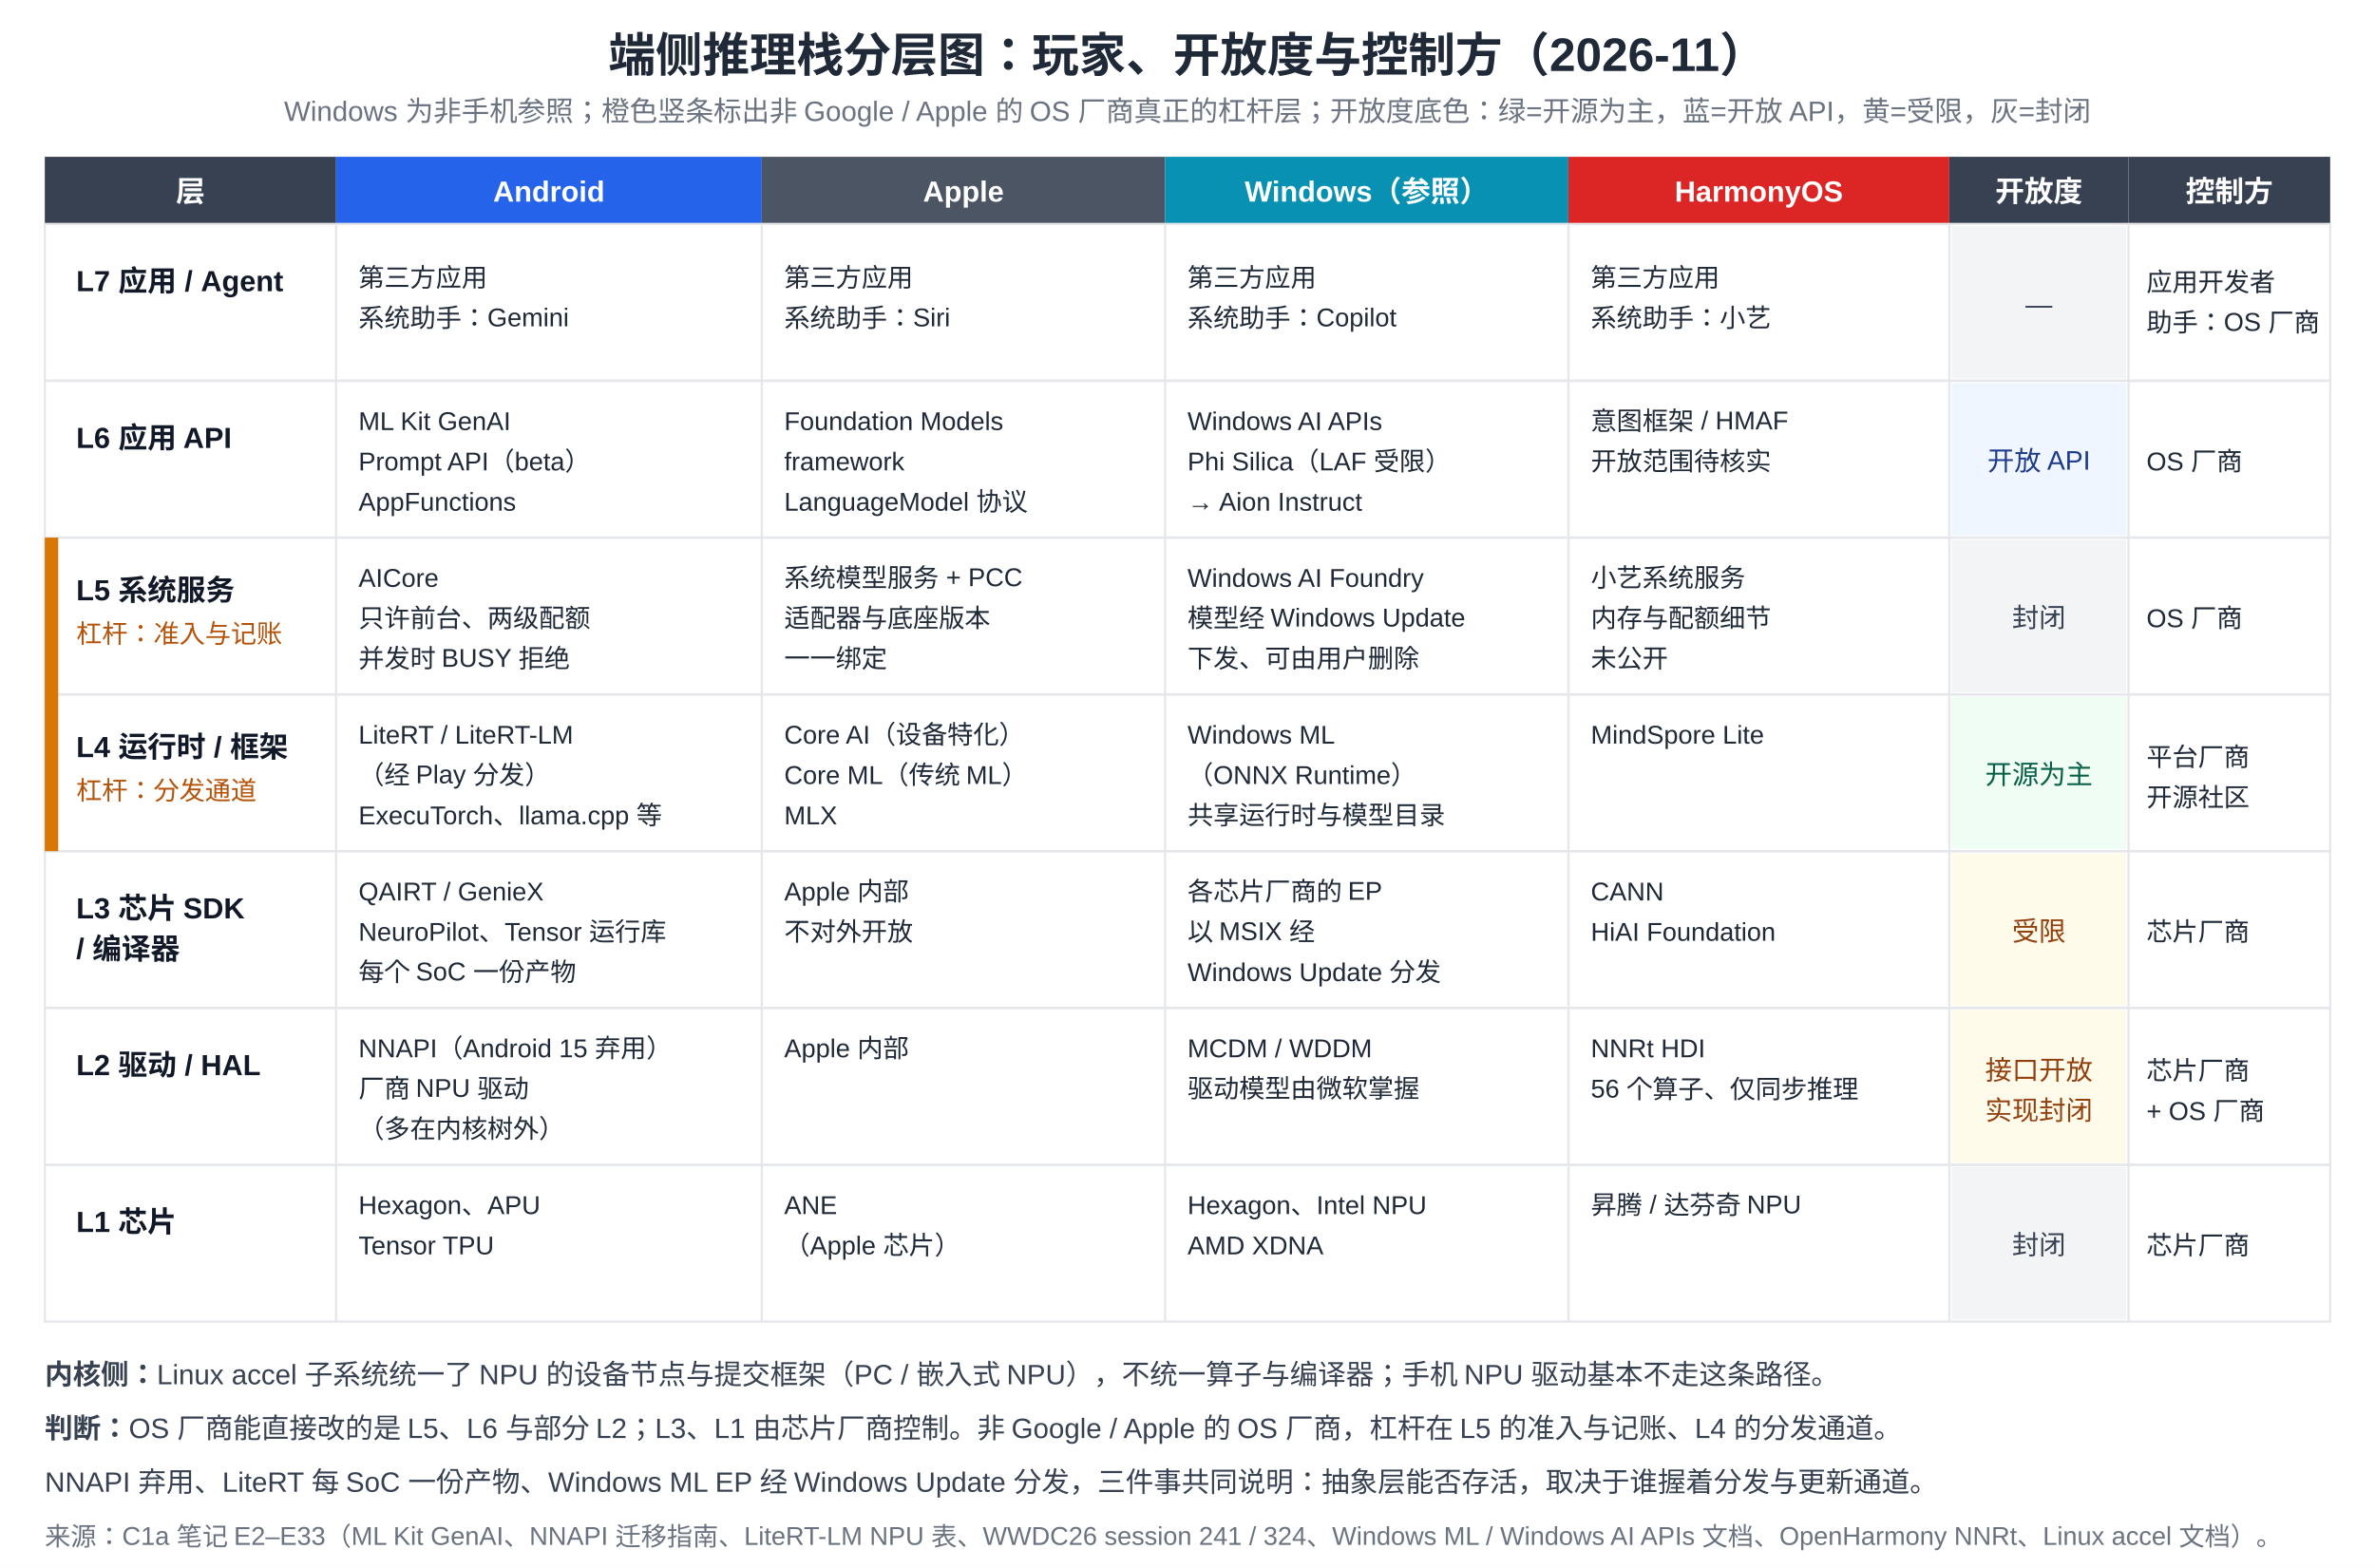
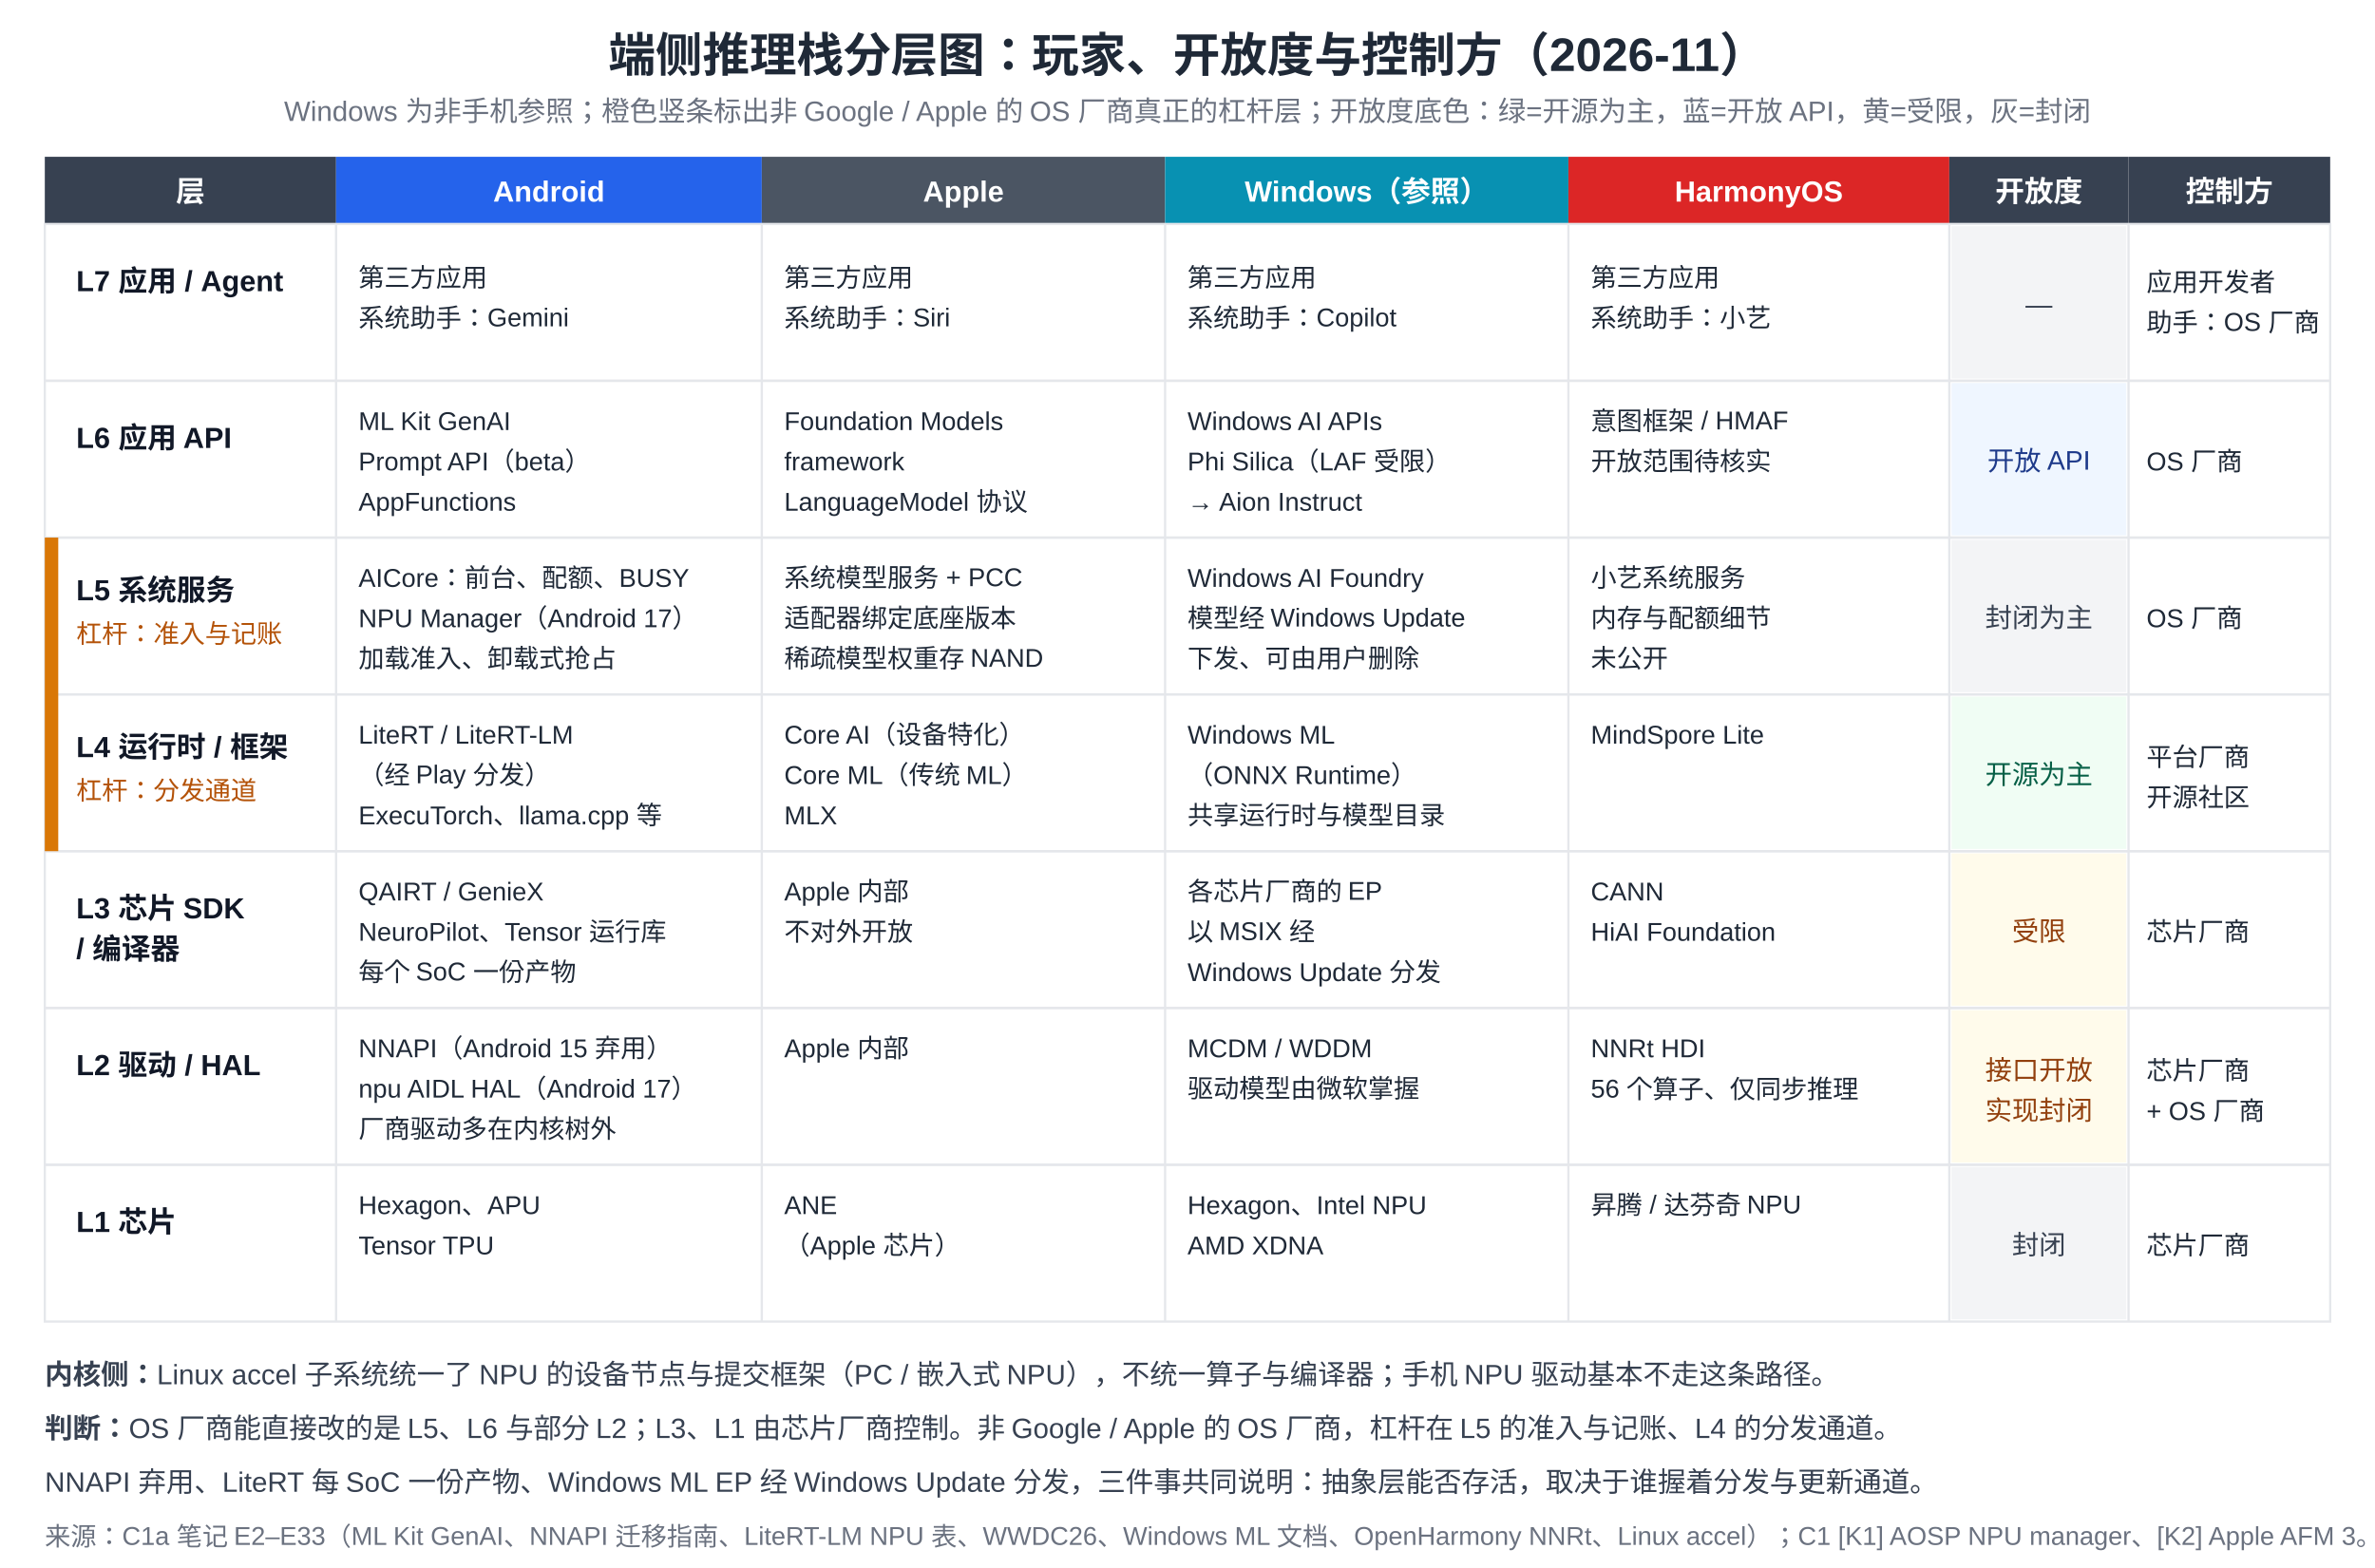
<svg xmlns="http://www.w3.org/2000/svg" width="1060" height="700" viewBox="0 0 1060 700" font-family="-apple-system, 'Segoe UI', 'Helvetica Neue', Arial, 'PingFang SC', 'Microsoft YaHei', sans-serif">
  <rect x="0" y="0" width="1060" height="700" fill="#ffffff" />
  <text x="530" y="32" text-anchor="middle" font-size="21" font-weight="700" fill="#1f2937">端侧推理栈分层图：玩家、开放度与控制方（2026-11）</text>
  <text x="530" y="54" text-anchor="middle" font-size="12.5" fill="#6b7280">Windows 为非手机参照；橙色竖条标出非 Google / Apple 的 OS 厂商真正的杠杆层；开放度底色：绿=开源为主，蓝=开放 API，黄=受限，灰=封闭</text>
  <g font-size="13" font-weight="700" fill="#ffffff">
    <rect x="20" y="70" width="130" height="30" fill="#374151" />
    <text x="85" y="90" text-anchor="middle">层</text>
    <rect x="150" y="70" width="190" height="30" fill="#2563eb" />
    <text x="245" y="90" text-anchor="middle">Android</text>
    <rect x="340" y="70" width="180" height="30" fill="#4b5563" />
    <text x="430" y="90" text-anchor="middle">Apple</text>
    <rect x="520" y="70" width="180" height="30" fill="#0891b2" />
    <text x="610" y="90" text-anchor="middle">Windows（参照）</text>
    <rect x="700" y="70" width="170" height="30" fill="#dc2626" />
    <text x="785" y="90" text-anchor="middle">HarmonyOS</text>
    <rect x="870" y="70" width="80" height="30" fill="#374151" />
    <text x="910" y="90" text-anchor="middle">开放度</text>
    <rect x="950" y="70" width="90" height="30" fill="#374151" />
    <text x="995" y="90" text-anchor="middle">控制方</text>
  </g>
  <g fill="none" stroke="#e5e7eb">
    <rect x="20" y="100" width="1020" height="70" />
    <rect x="20" y="170" width="1020" height="70" />
    <rect x="20" y="240" width="1020" height="70" />
    <rect x="20" y="310" width="1020" height="70" />
    <rect x="20" y="380" width="1020" height="70" />
    <rect x="20" y="450" width="1020" height="70" />
    <rect x="20" y="520" width="1020" height="70" />
    <line x1="150" y1="100" x2="150" y2="590" />
    <line x1="340" y1="100" x2="340" y2="590" />
    <line x1="520" y1="100" x2="520" y2="590" />
    <line x1="700" y1="100" x2="700" y2="590" />
    <line x1="870" y1="100" x2="870" y2="590" />
    <line x1="950" y1="100" x2="950" y2="590" />
  </g>
  <rect x="20" y="240" width="6" height="140" fill="#d97706" />
  <g fill="#111827">
    <text x="34" y="130" font-size="13" font-weight="700">L7 应用 / Agent</text>
    <text x="34" y="200" font-size="13" font-weight="700">L6 应用 API</text>
    <text x="34" y="268" font-size="13" font-weight="700">L5 系统服务</text>
    <text x="34" y="287" font-size="11.5" fill="#b45309">杠杆：准入与记账</text>
    <text x="34" y="338" font-size="13" font-weight="700">L4 运行时 / 框架</text>
    <text x="34" y="357" font-size="11.5" fill="#b45309">杠杆：分发通道</text>
    <text x="34" y="410" font-size="13" font-weight="700">L3 芯片 SDK</text>
    <text x="34" y="428" font-size="13" font-weight="700">/ 编译器</text>
    <text x="34" y="480" font-size="13" font-weight="700">L2 驱动 / HAL</text>
    <text x="34" y="550" font-size="13" font-weight="700">L1 芯片</text>
  </g>
  <g font-size="11.5" fill="#1f2937">
    <text x="160" y="128">第三方应用</text>
    <text x="160" y="146">系统助手：Gemini</text>
    <text x="350" y="128">第三方应用</text>
    <text x="350" y="146">系统助手：Siri</text>
    <text x="530" y="128">第三方应用</text>
    <text x="530" y="146">系统助手：Copilot</text>
    <text x="710" y="128">第三方应用</text>
    <text x="710" y="146">系统助手：小艺</text>
    <text x="160" y="192">ML Kit GenAI</text>
    <text x="160" y="210">Prompt API（beta）</text>
    <text x="160" y="228">AppFunctions</text>
    <text x="350" y="192">Foundation Models</text>
    <text x="350" y="210">framework</text>
    <text x="350" y="228">LanguageModel 协议</text>
    <text x="530" y="192">Windows AI APIs</text>
    <text x="530" y="210">Phi Silica（LAF 受限）</text>
    <text x="530" y="228">→ Aion Instruct</text>
    <text x="710" y="192">意图框架 / HMAF</text>
    <text x="710" y="210">开放范围待核实</text>
-     <text x="160" y="262">AICore</text>
-     <text x="160" y="280">只许前台、两级配额</text>
-     <text x="160" y="298">并发时 BUSY 拒绝</text>
+     <text x="160" y="262">AICore：前台、配额、BUSY</text>
+     <text x="160" y="280">NPU Manager（Android 17）</text>
+     <text x="160" y="298">加载准入、卸载式抢占</text>
    <text x="350" y="262">系统模型服务 + PCC</text>
-     <text x="350" y="280">适配器与底座版本</text>
-     <text x="350" y="298">一一绑定</text>
+     <text x="350" y="280">适配器绑定底座版本</text>
+     <text x="350" y="298">稀疏模型权重存 NAND</text>
    <text x="530" y="262">Windows AI Foundry</text>
    <text x="530" y="280">模型经 Windows Update</text>
    <text x="530" y="298">下发、可由用户删除</text>
    <text x="710" y="262">小艺系统服务</text>
    <text x="710" y="280">内存与配额细节</text>
    <text x="710" y="298">未公开</text>
    <text x="160" y="332">LiteRT / LiteRT-LM</text>
    <text x="160" y="350">（经 Play 分发）</text>
    <text x="160" y="368">ExecuTorch、llama.cpp 等</text>
    <text x="350" y="332">Core AI（设备特化）</text>
    <text x="350" y="350">Core ML（传统 ML）</text>
    <text x="350" y="368">MLX</text>
    <text x="530" y="332">Windows ML</text>
    <text x="530" y="350">（ONNX Runtime）</text>
    <text x="530" y="368">共享运行时与模型目录</text>
    <text x="710" y="332">MindSpore Lite</text>
    <text x="160" y="402">QAIRT / GenieX</text>
    <text x="160" y="420">NeuroPilot、Tensor 运行库</text>
    <text x="160" y="438">每个 SoC 一份产物</text>
    <text x="350" y="402">Apple 内部</text>
    <text x="350" y="420">不对外开放</text>
    <text x="530" y="402">各芯片厂商的 EP</text>
    <text x="530" y="420">以 MSIX 经</text>
    <text x="530" y="438">Windows Update 分发</text>
    <text x="710" y="402">CANN</text>
    <text x="710" y="420">HiAI Foundation</text>
    <text x="160" y="472">NNAPI（Android 15 弃用）</text>
-     <text x="160" y="490">厂商 NPU 驱动</text>
-     <text x="160" y="508">（多在内核树外）</text>
+     <text x="160" y="490">npu AIDL HAL（Android 17）</text>
+     <text x="160" y="508">厂商驱动多在内核树外</text>
    <text x="350" y="472">Apple 内部</text>
    <text x="530" y="472">MCDM / WDDM</text>
    <text x="530" y="490">驱动模型由微软掌握</text>
    <text x="710" y="472">NNRt HDI</text>
    <text x="710" y="490">56 个算子、仅同步推理</text>
    <text x="160" y="542">Hexagon、APU</text>
    <text x="160" y="560">Tensor TPU</text>
    <text x="350" y="542">ANE</text>
    <text x="350" y="560">（Apple 芯片）</text>
    <text x="530" y="542">Hexagon、Intel NPU</text>
    <text x="530" y="560">AMD XDNA</text>
    <text x="710" y="542">昇腾 / 达芬奇 NPU</text>
  </g>
  <g font-size="12">
    <rect x="871" y="101" width="78" height="68" fill="#f3f4f6" />
    <text x="910" y="140" text-anchor="middle" fill="#374151">—</text>
    <rect x="871" y="171" width="78" height="68" fill="#eff6ff" />
    <text x="910" y="210" text-anchor="middle" fill="#1e3a8a">开放 API</text>
    <rect x="871" y="241" width="78" height="68" fill="#f3f4f6" />
-     <text x="910" y="280" text-anchor="middle" fill="#374151">封闭</text>
+     <text x="910" y="280" text-anchor="middle" fill="#374151">封闭为主</text>
    <rect x="871" y="311" width="78" height="68" fill="#f0fdf4" />
    <text x="910" y="350" text-anchor="middle" fill="#065f46">开源为主</text>
    <rect x="871" y="381" width="78" height="68" fill="#fffbeb" />
    <text x="910" y="420" text-anchor="middle" fill="#92400e">受限</text>
    <rect x="871" y="451" width="78" height="68" fill="#fffbeb" />
    <text x="910" y="482" text-anchor="middle" fill="#92400e">接口开放</text>
    <text x="910" y="500" text-anchor="middle" fill="#92400e">实现封闭</text>
    <rect x="871" y="521" width="78" height="68" fill="#f3f4f6" />
    <text x="910" y="560" text-anchor="middle" fill="#374151">封闭</text>
  </g>
  <g font-size="11.5" fill="#1f2937">
    <text x="958" y="130">应用开发者</text>
    <text x="958" y="148">助手：OS 厂商</text>
    <text x="958" y="210">OS 厂商</text>
    <text x="958" y="280">OS 厂商</text>
    <text x="958" y="342">平台厂商</text>
    <text x="958" y="360">开源社区</text>
    <text x="958" y="420">芯片厂商</text>
    <text x="958" y="482">芯片厂商</text>
    <text x="958" y="500">+ OS 厂商</text>
    <text x="958" y="560">芯片厂商</text>
  </g>
  <g font-size="12.5" fill="#374151">
    <text x="20" y="618">
      <tspan font-weight="700">内核侧：</tspan>Linux accel 子系统统一了 NPU 的设备节点与提交框架（PC / 嵌入式 NPU），不统一算子与编译器；手机 NPU 驱动基本不走这条路径。</text>
    <text x="20" y="642">
      <tspan font-weight="700">判断：</tspan>OS 厂商能直接改的是 L5、L6 与部分 L2；L3、L1 由芯片厂商控制。非 Google / Apple 的 OS 厂商，杠杆在 L5 的准入与记账、L4 的分发通道。</text>
    <text x="20" y="666">NNAPI 弃用、LiteRT 每 SoC 一份产物、Windows ML EP 经 Windows Update 分发，三件事共同说明：抽象层能否存活，取决于谁握着分发与更新通道。</text>
-     <text x="20" y="690" font-size="11.5" fill="#6b7280">来源：C1a 笔记 E2–E33（ML Kit GenAI、NNAPI 迁移指南、LiteRT-LM NPU 表、WWDC26 session 241 / 324、Windows ML / Windows AI APIs 文档、OpenHarmony NNRt、Linux accel 文档）。</text>
+     <text x="20" y="690" font-size="11.5" fill="#6b7280">来源：C1a 笔记 E2–E33（ML Kit GenAI、NNAPI 迁移指南、LiteRT-LM NPU 表、WWDC26、Windows ML 文档、OpenHarmony NNRt、Linux accel）；C1 [K1] AOSP NPU manager、[K2] Apple AFM 3。</text>
  </g>
</svg>
